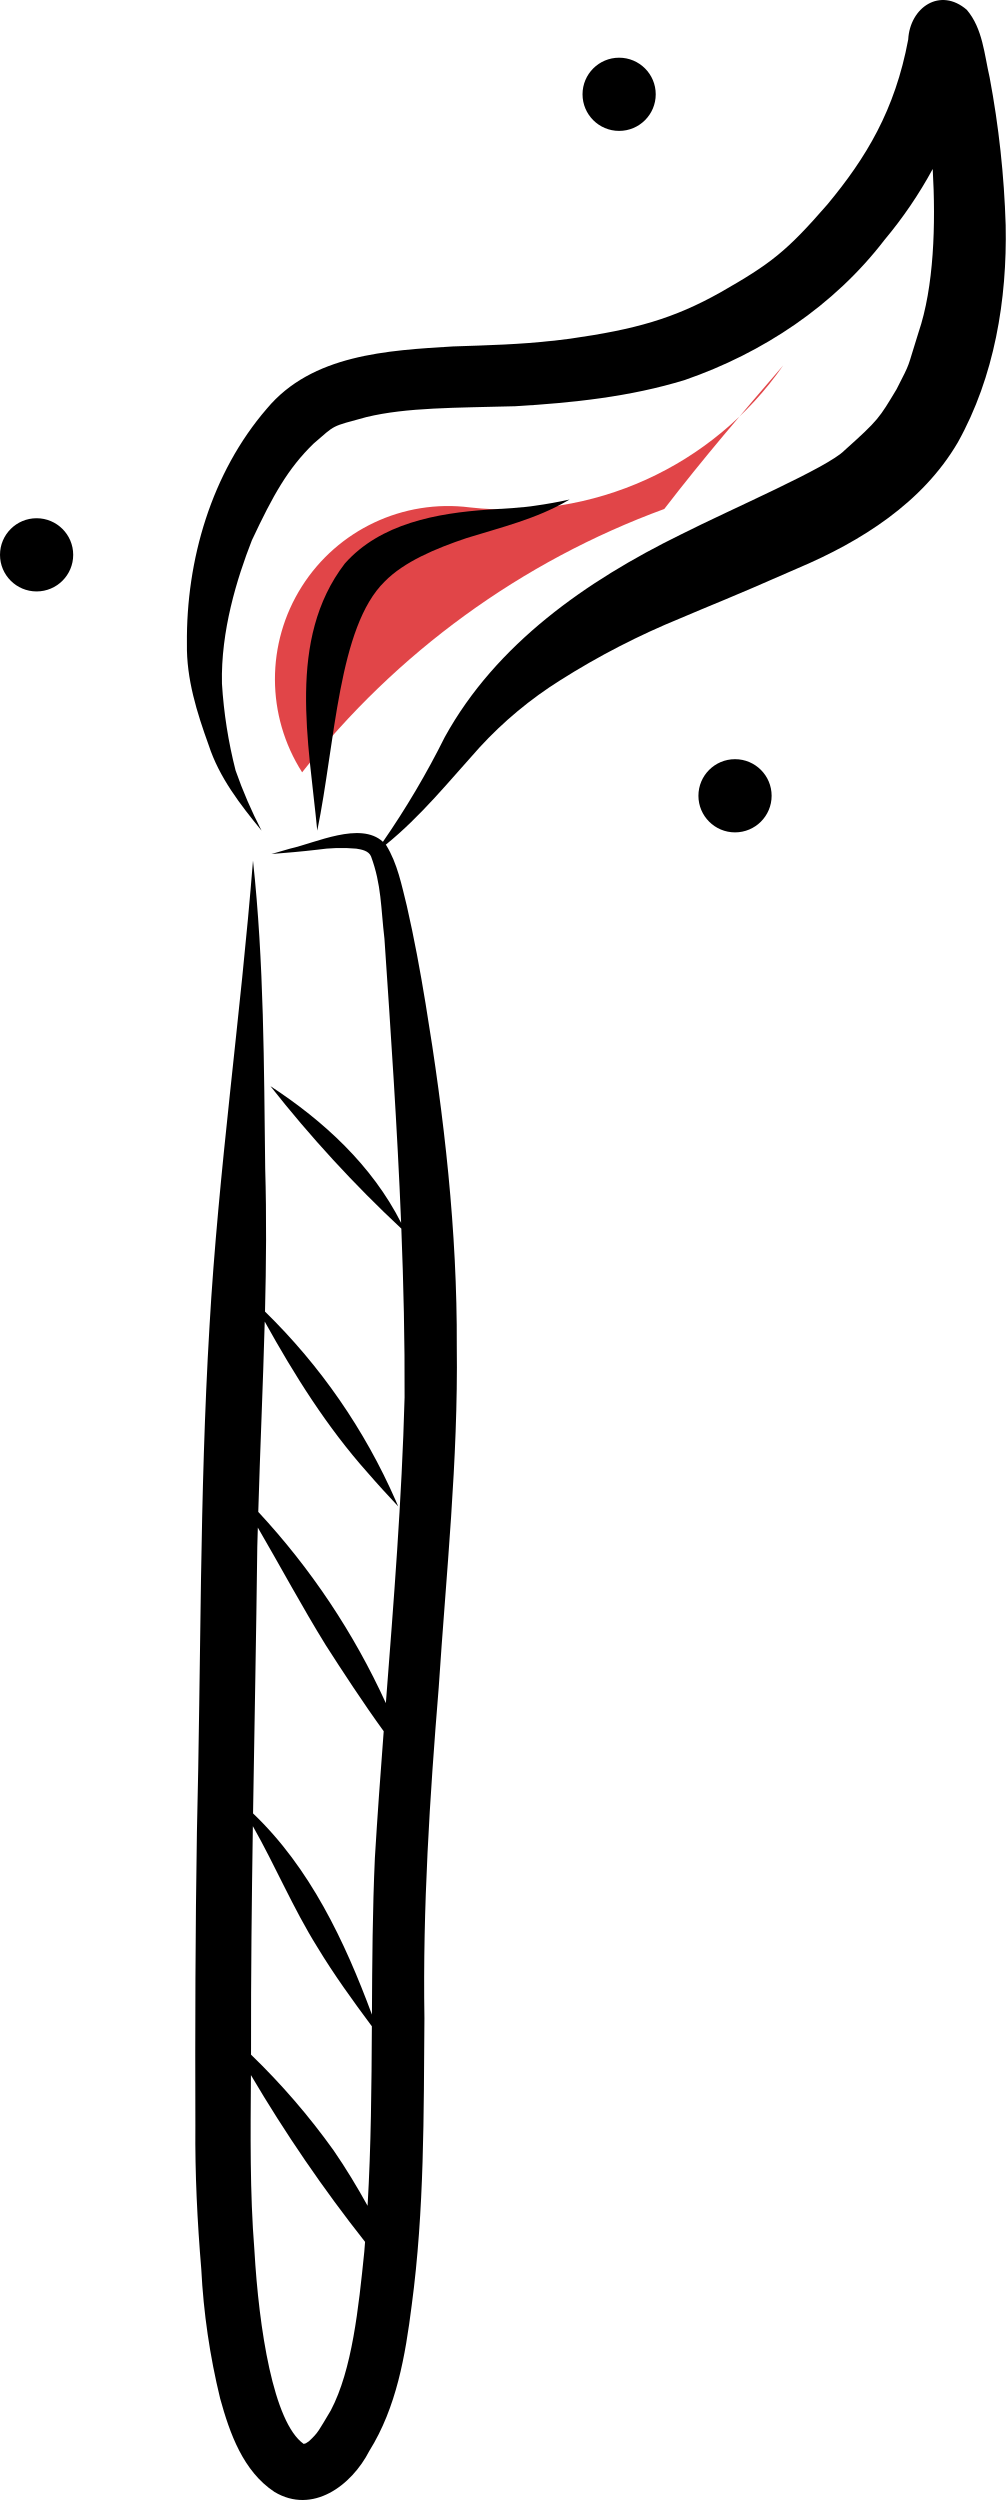
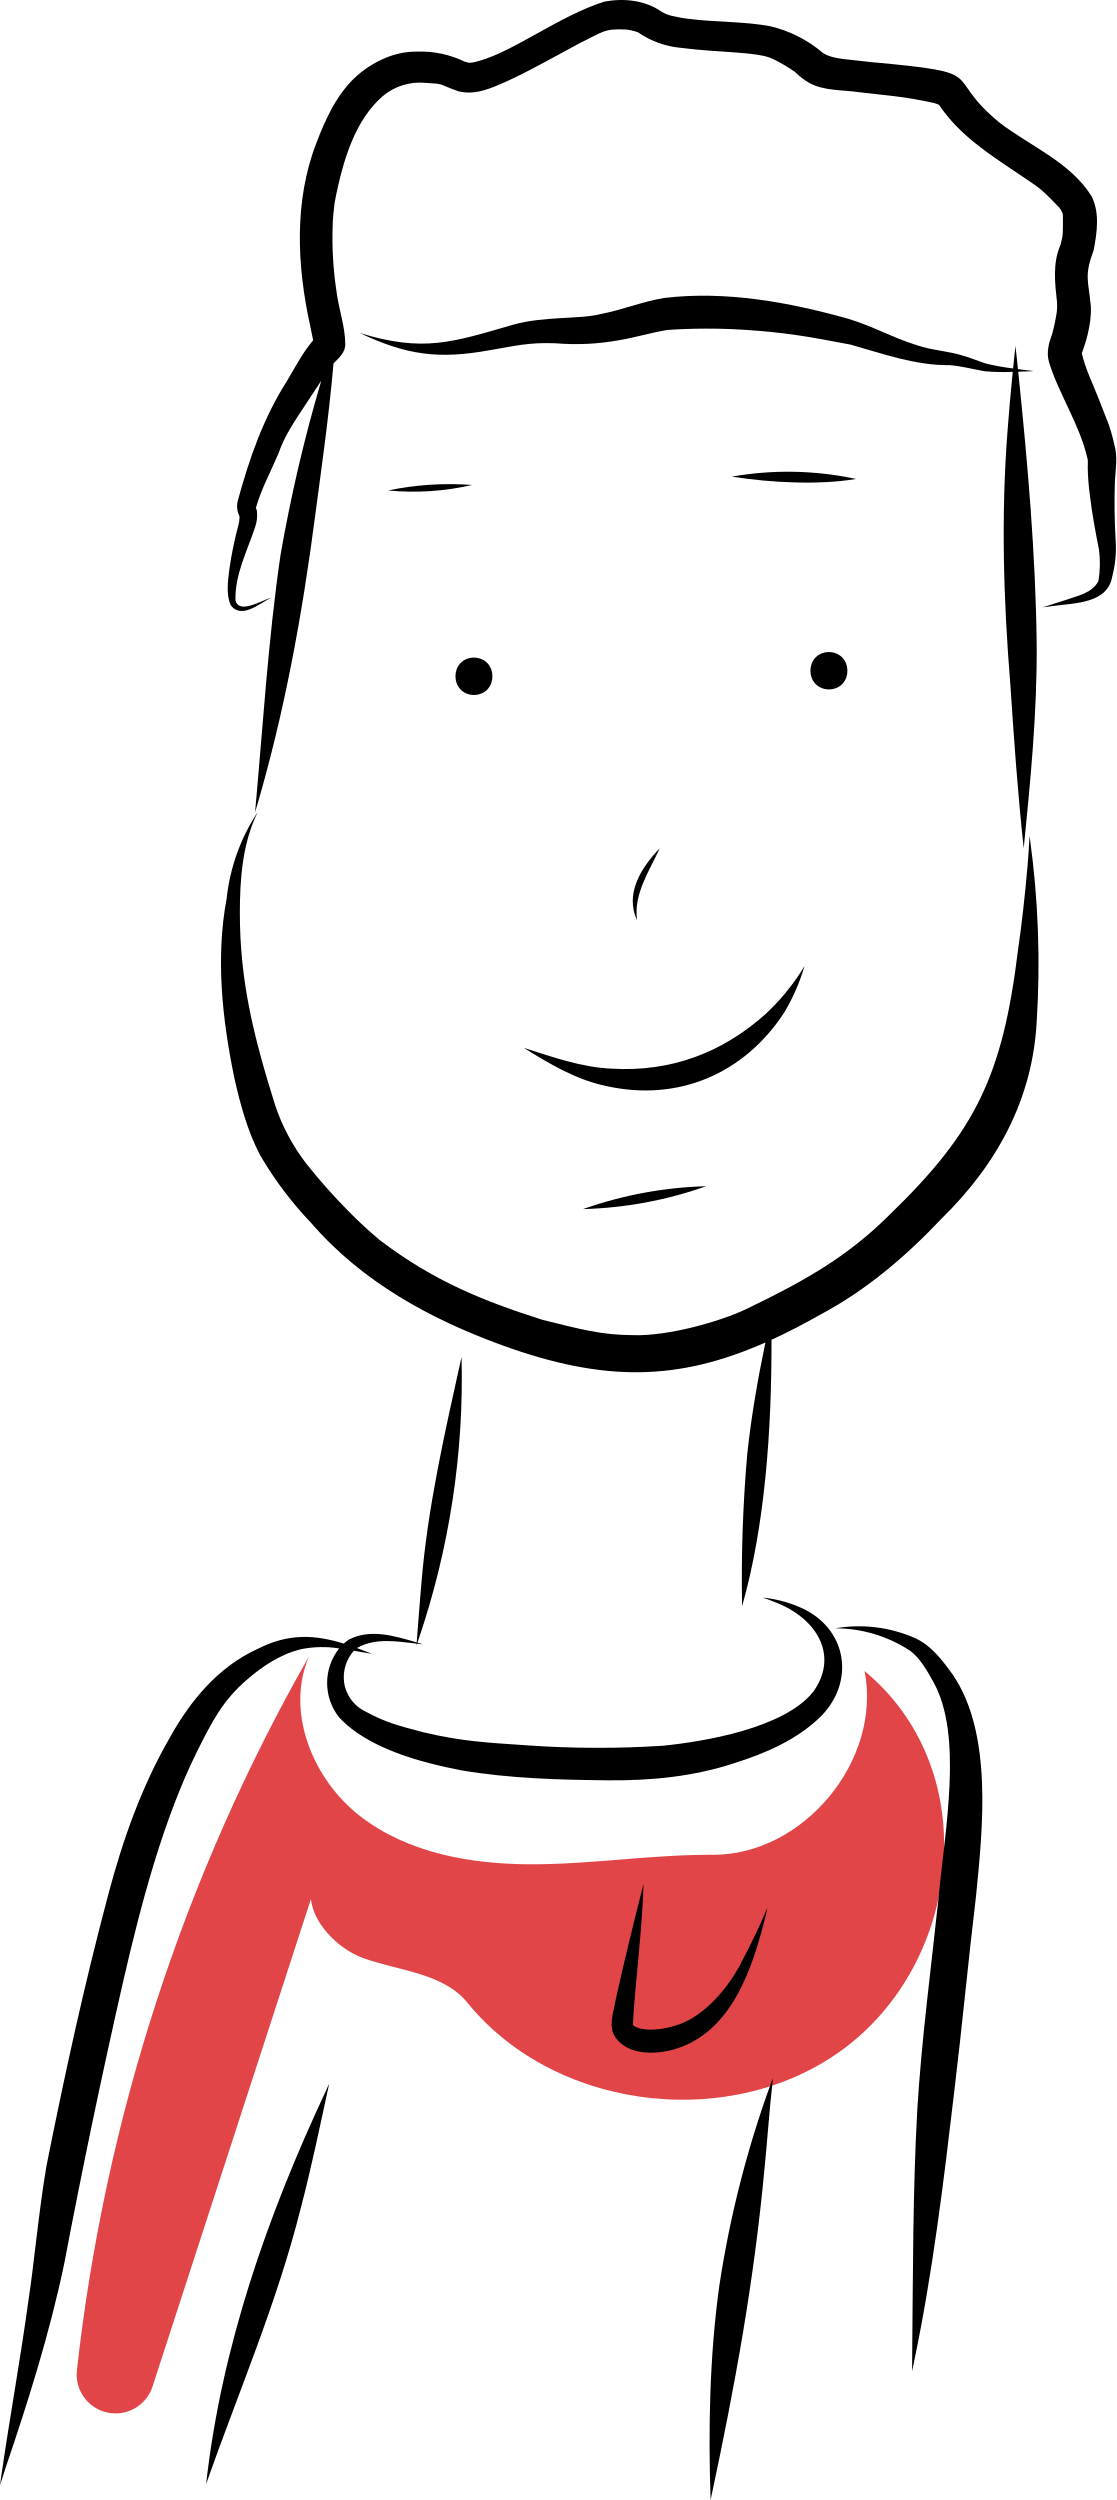
- <svg xmlns="http://www.w3.org/2000/svg" data-name="Layer 1" width="164.89" height="409.85" viewBox="0 0 164.89 409.85">
-   <path d="M567.088,371.688a28.382,28.382,0,0,1,27.495-43.429,54.997,54.997,0,0,0,51.37-23.283c-6.536,7.593-13.072,15.185-19.495,23.54A134.194,134.194,0,0,0,567.088,371.688Z" transform="translate(-517.5549 -245.0748)" fill="#e14548" />
-   <path d="M682.425,281.985a157.067,157.067,0,0,0-2.627-24.203c-.881-3.788-1.128-8.014-3.745-11.096-4.364-3.773-9.32-.411-9.606,4.866-2.17,11.612-6.911,19.404-13.235,27.024-6.704,7.716-9.261,9.703-17.541,14.429-7.702,4.321-13.987,6.073-24.639,7.594-.496.053-2.607.312-3.645.449q.521-.07,1.042-.14c-5.519.646-11.073.775-16.621.962-10.736.651-23.113,1.315-30.514,10.208-9.08,10.513-13.237,24.823-13.095,38.573-.093,5.737,1.639,11.236,3.565,16.575,1.728,5.315,5.184,9.752,8.673,14.025a75.696,75.696,0,0,1-4.261-9.867,76.468,76.468,0,0,1-2.233-14.221c-.208-8.632,2.445-17.226,4.905-23.514,3.464-7.38,5.908-11.77,10.127-15.861,3.696-3.17,2.665-2.697,8.653-4.338,6.643-1.6,14.59-1.508,24.384-1.777,9.372-.551,18.843-1.538,27.844-4.313,12.778-4.427,24.427-12.171,32.698-22.95a70.304,70.304,0,0,0,7.91-11.632c.513,9.053.218,19.337-2.337,26.826-1.978,6.228-1.137,4.481-3.591,9.286-2.85,4.733-2.919,4.996-8.538,10.025-2.722,2.809-18.404,9.53-26.904,13.826-15.354,7.547-30.199,17.879-38.619,33.166a139.578,139.578,0,0,1-10.143,17.174c-3.685-3.394-11.042.188-15.221,1.117q-1.531.431-3.055.885c2.478-.197,4.956-.409,7.426-.697a27.624,27.624,0,0,1,6.494-.183c.882.137,2.029.353,2.406,1.269,1.72,4.641,1.596,8.409,2.198,13.495,1.049,15.512,2.107,31.041,2.736,46.582-4.762-9.403-12.668-16.687-21.423-22.41A208.016,208.016,0,0,0,583.35,446.493c.363,9.219.573,18.442.533,27.669-.451,16.739-1.783,33.432-3.07,50.126a118.14,118.14,0,0,0-20.918-31.353c.307-10.401.779-20.799,1.059-31.201,4.855,8.748,10.179,17.26,16.852,24.75,1.633,1.889,3.322,3.729,5.03,5.551-.134-.312-.268-.625-.404-.936a98.614,98.614,0,0,0-21.431-30.999c.193-7.803.258-15.608.031-23.417-.208-16.858-.186-33.733-2.001-50.517-2.021,25.5-5.674,50.841-7.133,76.392-1.644,27.597-1.381,55.249-2.061,82.876-.256,16.054-.304,32.11-.253,48.165-.072,7.838.317,15.667.968,23.476a113.997,113.997,0,0,0,3.098,21.224c1.57,5.696,3.758,11.897,8.897,15.299,6.243,3.741,12.635-1.032,15.542-6.697,4.485-7.182,5.909-15.638,6.962-23.905,2.086-15.594,1.962-31.369,2.083-47.071-.289-18.105.874-36.156,2.343-54.191,1.221-18.641,3.205-37.274,2.963-55.975.084-18.838-2.06-37.583-5.116-56.148-.878-5.363-1.863-10.711-3.072-16.01-.849-3.403-1.535-6.967-3.398-9.986-.018-.022-.039-.036-.057-.058,5.765-4.663,10.425-10.468,15.382-15.957a64.463,64.463,0,0,1,13.247-11.02,125.448,125.448,0,0,1,19.695-10.156q-.725.306-1.451.612c8.406-3.591,8.029-3.252,20.727-8.827,10.339-4.387,20.392-10.706,26.187-20.615C680.584,306.826,682.676,294.204,682.425,281.985ZM559.734,498.679c.023-1.057.061-2.115.089-3.172,3.733,6.413,7.238,12.959,11.138,19.274,2.59,4.045,6.247,9.648,9.499,14.114-.526,6.917-1.032,13.836-1.447,20.758-.386,8.557-.44,17.126-.484,25.696-4.462-12.031-10.155-24.07-19.489-32.983C559.269,527.804,559.561,513.242,559.734,498.679Zm-.725,45.78c3.694,6.512,6.6,13.464,10.571,19.828,2.718,4.502,5.806,8.76,8.939,12.98-.052,9.816-.131,19.63-.703,29.426-1.717-3.11-3.555-6.15-5.569-9.079a114.086,114.086,0,0,0-13.541-15.701c.001-.322.004-.645.004-.968C558.686,568.782,558.823,556.62,559.009,544.459Zm12.777,95.781c-1.986,3.302-2.013,3.599-3.583,5.055a5.762,5.762,0,0,1-.512.337l-.004.002c-.115.037-.232.066-.349.096-4.969-3.506-7.342-18.941-8.076-31.743-.761-9.558-.629-19.143-.57-28.722A243.832,243.832,0,0,0,577.404,612.606c-.045.55-.081,1.101-.13,1.652C576.337,623.432,575.289,633.59,571.786,640.24Z" transform="translate(-517.5549 -245.0748)" />
-   <path d="M605.305,327.976c-1.738.299-5.243.498-7.71.648-8.386.574-17.688,2.248-23.516,8.845-9.529,12.44-5.88,29.348-4.513,43.78,2.968-14.471,3.441-33.384,11.045-40.829,3.171-3.249,8.343-5.421,13.474-7.147,5.628-1.743,11.417-3.138,16.552-6.137.104-.057.206-.114.31-.17C609.079,327.371,607.198,327.715,605.305,327.976Z" transform="translate(-517.5549 -245.0748)" />
-   <circle cx="6" cy="90.96" r="6" />
-   <circle cx="101.5" cy="15.46" r="6" />
-   <circle cx="120.5" cy="130.46" r="6" />
+ <svg xmlns="http://www.w3.org/2000/svg" data-name="Layer 1" width="263.606" height="590.38" viewBox="0 0 263.606 590.38">
+   <path d="M672.366,549.43c4.15,21.068-14.426,43.525-35.899,43.398-14.262-.085-28.452,2.239-42.714,2.24s-29.162-2.609-40.451-11.325-17.765-24.748-12.106-37.839A438.316,438.316,0,0,0,486.357,714.558a9.182,9.182,0,0,0,17.858,3.845l39.461-121.457c-5.99,6.748,1.962,17.316,10.465,20.333s18.774,3.487,24.459,10.493c21.323,26.28,64.694,30.702,90.882,9.267S699.91,572.215,672.366,549.43Z" transform="translate(-468.1968 -154.8099)" fill="#e14548" />
+   <path d="M580.119,310.094c-5.829.144-5.814,8.684,0,8.844C585.948,318.794,585.933,310.255,580.119,310.094Z" transform="translate(-468.1968 -154.8099)" />
+   <path d="M663.946,308.785c-5.829.144-5.814,8.684,0,8.844C669.775,317.484,669.76,308.945,663.946,308.785Z" transform="translate(-468.1968 -154.8099)" />
+   <path d="M559.817,270.638a62.235,62.235,0,0,0,19.873-1.301A70.963,70.963,0,0,0,559.817,270.638Z" transform="translate(-468.1968 -154.8099)" />
+   <path d="M641.025,267.364c9.387,1.49,20.82,2.003,29.335.553A76.585,76.585,0,0,0,641.025,267.364Z" transform="translate(-468.1968 -154.8099)" />
+   <path d="M623.998,355.12c-4.327,4.518-8.305,10.665-5.36,17.004C617.778,365.885,621.545,360.541,623.998,355.12Z" transform="translate(-468.1968 -154.8099)" />
+   <path d="M657.476,384.095a52.478,52.478,0,0,1-8.559,10.248c-10.082,8.98-22.157,13.681-36.309,12.83-7.038-.304-13.877-2.729-20.7-4.901,6.089,3.8,12.383,7.548,19.496,9.017,16.952,3.767,32.528-2.883,41.978-17.353a47.248,47.248,0,0,0,4.81-11.008C657.952,383.317,657.716,383.708,657.476,384.095Z" transform="translate(-468.1968 -154.8099)" />
+   <path d="M711.469,353.248c-.049-.336-.099-.672-.148-1.007-.11,2.282-.267,4.562-.452,6.84-.612,7.179-1.412,14.313-2.257,19.991-3.619,29.77-10.022,42.953-30.321,62.583-9.822,9.82-19.837,15.544-33.933,22.331-6.282,2.962-18.512,6.414-26.707,6.122-7.586-.047-12.28-1.389-21.319-3.606-13.962-4.466-25.561-9.051-38.467-18.848-2.517-2.119-4.938-4.338-7.245-6.684a137.095,137.095,0,0,1-10.096-11.365,47.312,47.312,0,0,1-7.3-13.628c-5.327-16.971-8.373-29.742-8.387-45.576.018-8.134.598-16.359,4.199-23.794a45.978,45.978,0,0,0-7.316,20.387c-2.619,14.013-1.054,28.364,1.783,42.22,1.409,6.306,3.11,12.643,6.119,18.396a85.811,85.811,0,0,0,12.08,16.031c11.988,13.866,27.97,22.604,44.988,28.825,24.293,8.824,41.705,8.445,62.26-.624-1.814,8.688-3.332,17.441-4.28,26.267a337.7,337.7,0,0,0-1.227,36.011c5.439-19.089,7.002-41.815,6.94-62.919,3.776-1.728,7.664-3.739,11.726-6.042,10.782-5.758,20.161-13.788,28.515-22.65,12.954-12.679,21.418-28.078,22.39-46.416A216.502,216.502,0,0,0,711.469,353.248Z" transform="translate(-468.1968 -154.8099)" />
+   <polygon points="150.604 7.614 150.605 7.614 150.605 7.614 150.604 7.614" />
+   <path d="M731.474,268.636c.16-2.984.722-5.95-.133-8.89-1.162-4.994-1.756-5.629-3.696-10.782-1.371-3.542-3.131-7.002-3.972-10.72.622-1.658,2.332-6.541,2.134-10.994-.567-6.37-1.644-7.123.661-13.377.798-4.169,1.475-8.794-.498-12.733-5.029-8.015-14.347-11.745-21.649-17.301-14.194-11.653-1.335-11.715-30.464-14.369-5.639-.708-8.779-.622-11.195-2.068-.033-.018-.049-.028-.077-.045a29.641,29.641,0,0,0-12.583-6.373c-6.319-1.143-12.793-.901-19.155-1.717a23.716,23.716,0,0,1-3.298-.575,8.751,8.751,0,0,1-3.04-1.052c-3.928-2.804-9.049-3.335-13.701-2.417-10.64,3.427-21.169,11.658-29.445,13.962a15.821,15.821,0,0,1-1.787.428,5.483,5.483,0,0,1-.677.006,7.557,7.557,0,0,1-.937-.241,23.971,23.971,0,0,0-11.333-2.381c-5.318-.049-10.34,2.357-14.278,5.821-4.62,4.206-7.259,10.051-9.454,15.789-5.286,13.72-4.587,28.873-1.475,43.023.127.538.538,2.649.725,3.542-2.018,2.441-2.985,4.077-6.216,9.664-5.53,8.694-8.764,18.015-11.494,27.9a5.332,5.332,0,0,0,.297,3.962,1.033,1.033,0,0,0,.023.26,6.522,6.522,0,0,1-.211,1.663,89.892,89.892,0,0,0-2.186,10.608c-.318,2.783-.821,5.798.295,8.454,2.556,3.515,6.897-.452,9.678-1.773-2.522.783-7.687,3.989-8.525.694-.197-6.056,2.778-11.692,4.633-17.323a8.492,8.492,0,0,0,.438-3.68,1.814,1.814,0,0,0-.267-.828c1.465-4.904,3.058-7.559,5.298-12.77,1.536-4.368,3.558-7.269,6.803-12.202,1.13-1.684,2.23-3.39,3.351-5.083a367.055,367.055,0,0,0-9.634,41.236c-2.932,20.124-4.153,40.459-6,60.702,6.87-23.023,11.17-46.696,14.25-70.499,1.049-8.017,3.161-22.504,4.276-35.535,1.292-1.313,2.832-2.576,2.772-4.596-.025-4.271-1.611-8.409-2.1-12.648a83.191,83.191,0,0,1-.888-14.806c.018-1.931.243-3.847.452-5.764,2.095-11.018,5.126-19.836,11.397-25.3a13.606,13.606,0,0,1,10.059-3.131c4.698.301,2.648.125,7.672,1.953,4.119,1.12,8.157-.797,11.851-2.449,5.765-2.675,11.269-5.86,16.873-8.85,5.542-2.686,5.73-3.496,10.926-3.254.103.01.206.024.31.036a14.091,14.091,0,0,1,1.825.376c.237.063.467.148.698.232-.471-.176-.757-.397 0.0 0.0.073.027.149.045.221.073-.076-.022-.15-.047-.221-.073l.055.028a21.31,21.31,0,0,0,10.344,3.682c8.309,1.114,18.394.855,21.643,2.669a36.973,36.973,0,0,1,5.071,2.979,17.1,17.1,0,0,0,3.438,2.643c3.589,1.906,7.783,1.577,11.7,2.163,7.713.912,10.327.956,17.666,2.535.314.087.622.196.929.307q.138.07.271.146c.556.56.488.843,2.173,2.851,5.05,6.094,11.927,10.216,18.387,14.634,3.454,2.255,4.169,2.935,7.887,6.787.092.137.157.226.21.295a7.716,7.716,0,0,1,.464.83c.052.17.116.391.166.617-.012,4.206.117,4.494-.54,6.968-1.947,4.378-1.343,9.123-.845,13.729a12.359,12.359,0,0,1-.048,2.107,45.444,45.444,0,0,1-1.108,5.274c-.783,2.115-1.392,4.325-.763,6.57,2.063,7.048,7.159,14.7,8.995,22.4.065.277.13.553.188.831.035.631-.023,1.264-.016,1.896a55.298,55.298,0,0,0,.484,6.258c.509,4.397,1.335,8.747,2.185,13.089a25.517,25.517,0,0,1-.138,7.29c-1.431,2.891-5.04,3.534-7.827,4.526-1.778.557-3.549,1.14-5.326,1.702q1.213-.16,2.427-.308c5.119-.716,12.899-.547,13.985-7.002a26.767,26.767,0,0,0,.771-8.981C731.397,277.508,731.319,273.068,731.474,268.636Z" transform="translate(-468.1968 -154.8099)" />
+   <path d="M708.652,242.591c.796-.027,1.592-.057,2.386-.081,2.566-.063.065-.172-1.164-.365q-.642-.087-1.286-.169c-.091-.886-.18-1.773-.272-2.659q-.16-1.411-.327-2.821c-.199,1.774-.366,3.551-.547,5.327a53.307,53.307,0,0,1-6.576-1.2c-1.683-.557-3.315-1.257-5.02-1.751-3.606-1.181-7.455-1.286-11.05-2.518-5.944-1.837-9.733-4.215-16.33-6.284-14.057-3.919-28.819-6.627-43.431-4.896-5.099.843-9.928,2.829-15.003,3.803-4.803,1.254-13.306.473-20.524,2.475-14.536,4.203-21.234,6.618-36.356,2.001,11.043,5.225,18.659,6.251,30.683,4.059,6.117-1.022,8.997-1.862,15.456-1.643a57.168,57.168,0,0,0,14.968-.694c3.893-.638,7.678-1.825,11.572-2.447a140.263,140.263,0,0,1,17.942-.05c9.702.62,15.225,1.581,25.284,3.514,7.683,2.156,15.286,4.937,23.377,4.85,2.568.166,5.13.889,8.346,1.445a51.483,51.483,0,0,0,6.579.139c-.446,4.461-.856,8.926-1.189,13.397-1.606,20.198-1.016,40.483.638,60.656.843,12.828,1.746,25.655,3.141,38.437,1.6-15.922,3.158-31.896,3.067-47.915C712.781,285.611,710.861,264.062,708.652,242.591Z" transform="translate(-468.1968 -154.8099)" />
+   <path d="M605.853,440.346a95.084,95.084,0,0,0,29.131-5.41A95.1,95.1,0,0,0,605.853,440.346Z" transform="translate(-468.1968 -154.8099)" />
+   <path d="M658.387,534.97a28.879,28.879,0,0,0-10.074-2.881c1.294.398,3.075,1.149,4.002,1.524,9.45,4.116,13.742,12.73,7.895,20.752-6.94,8.63-25.838,11.735-35.503,12.709a237.522,237.522,0,0,1-32.005-.097c-10.025-.671-15.461-.961-24.434-3.065-5.98-1.576-8.969-2.328-13.603-4.849a9.047,9.047,0,0,1-5.226-7.104,9.453,9.453,0,0,1,2.32-7.328c1.448.253,2.89.52,4.322.741-1.228-.489-2.426-.952-3.602-1.379,4.322-2.465,9.354-1.576,14.106-1.042-.013.161-.024.322-.037.484q.077-.235.155-.47c.484.054.966.105,1.443.147-.449-.126-.904-.258-1.362-.392q.125-.377.248-.754a191.582,191.582,0,0,0,10.162-66.717c-3.937,17.802-8.052,35.622-9.517,53.837-.407,4.523-.711,9.055-1.07,13.582-5.246-1.535-10.969-3.314-16.076-.633a10.6,10.6,0,0,0-1.155.912c-6.754-2.082-13.003-2.51-20.389,1.28-9.254,4.222-15.861,12.206-20.693,20.942-6.648,11.51-11.094,24.106-14.495,36.917-5.655,21.215-10.34,42.701-14.631,64.23-1.799,10.443-3.036,24.036-4.244,31.67-1.87,13.705-4.347,27.313-6.349,40.996-.129.914-.251,1.83-.376,2.744.423-1.36.86-2.717,1.297-4.073,5.384-15.821,10.4-31.785,13.844-48.156q6.325-33.312,13.853-66.379c4.501-19.622,9.687-38.732,17.468-54.558,3.714-7.414,6.13-12.117,11.751-17.005,3.754-3.264,8.058-6.148,12.957-7.299a25.171,25.171,0,0,1,8.918-.163,13.1,13.1,0,0,0-.033,16.246c6.745,7.357,19.422,10.729,28.999,12.559,11.431,1.918,23.061,2.228,34.63,2.337,10.06.099,20.186-.887,29.772-4.071,7.415-2.332,14.909-5.584,20.497-11.126C669.901,552.066,668.393,540.182,658.387,534.97Z" transform="translate(-468.1968 -154.8099)" />
+   <path d="M693.245,550.358c-2.386-3.312-4.997-6.832-8.771-8.622a32.938,32.938,0,0,0-19.061-2.396,32.227,32.227,0,0,1,17.824,5.378c2.381,1.856,3.872,4.619,5.333,7.207,7.147,12.675,2.743,35.114,1.239,51.352-1.769,16.612-3.989,33.191-5.002,49.872-1.072,19.415-.993,38.871-1.199,58.309-.005,1.113-.009,2.226-.02,3.338.128-.627.26-1.253.388-1.879,4.424-21.074,7.018-42.461,9.526-63.83,1.875-15.469,3.329-30.985,5.177-46.458C700.281,586.571,702.67,564.297,693.245,550.358Z" transform="translate(-468.1968 -154.8099)" />
+   <path d="M545.063,648.778c-13.735,29.342-24.582,60.309-28.193,92.642,7.61-21.645,16.757-42.8,22.34-65.104,2.527-9.597,4.518-19.323,6.637-29.015C546.145,646.196,545.255,648.454,545.063,648.778Z" transform="translate(-468.1968 -154.8099)" />
+   <path d="M650.244,646.813A248.716,248.716,0,0,0,638.049,694.697c-2.298,16.719-2.602,33.646-2.042,50.493,5.891-27.637,10.247-51.652,12.743-78.395.698-6.925,1.138-13.875,1.937-20.789C650.869,644.926,650.42,646.459,650.244,646.813Z" transform="translate(-468.1968 -154.8099)" />
+   <path d="M643.61,617.571c-3.402,6.948-9.145,13.133-14.843,15.233-5.415,1.952-9.962,1.47-11.127.17.523-9.803,2.244-22.498,2.532-33.311-2.305,9.114-4.576,18.24-6.584,27.424-.409,2.602-1.546,5.434-.551,8.008,2.541,4.997,9.397,5.056,14.148,3.724,13.838-3.864,18.767-19.265,21.861-31.771.138-.583.266-1.17.389-1.756C647.673,609.466,645.738,613.57,643.61,617.571Z" transform="translate(-468.1968 -154.8099)" />
</svg>
